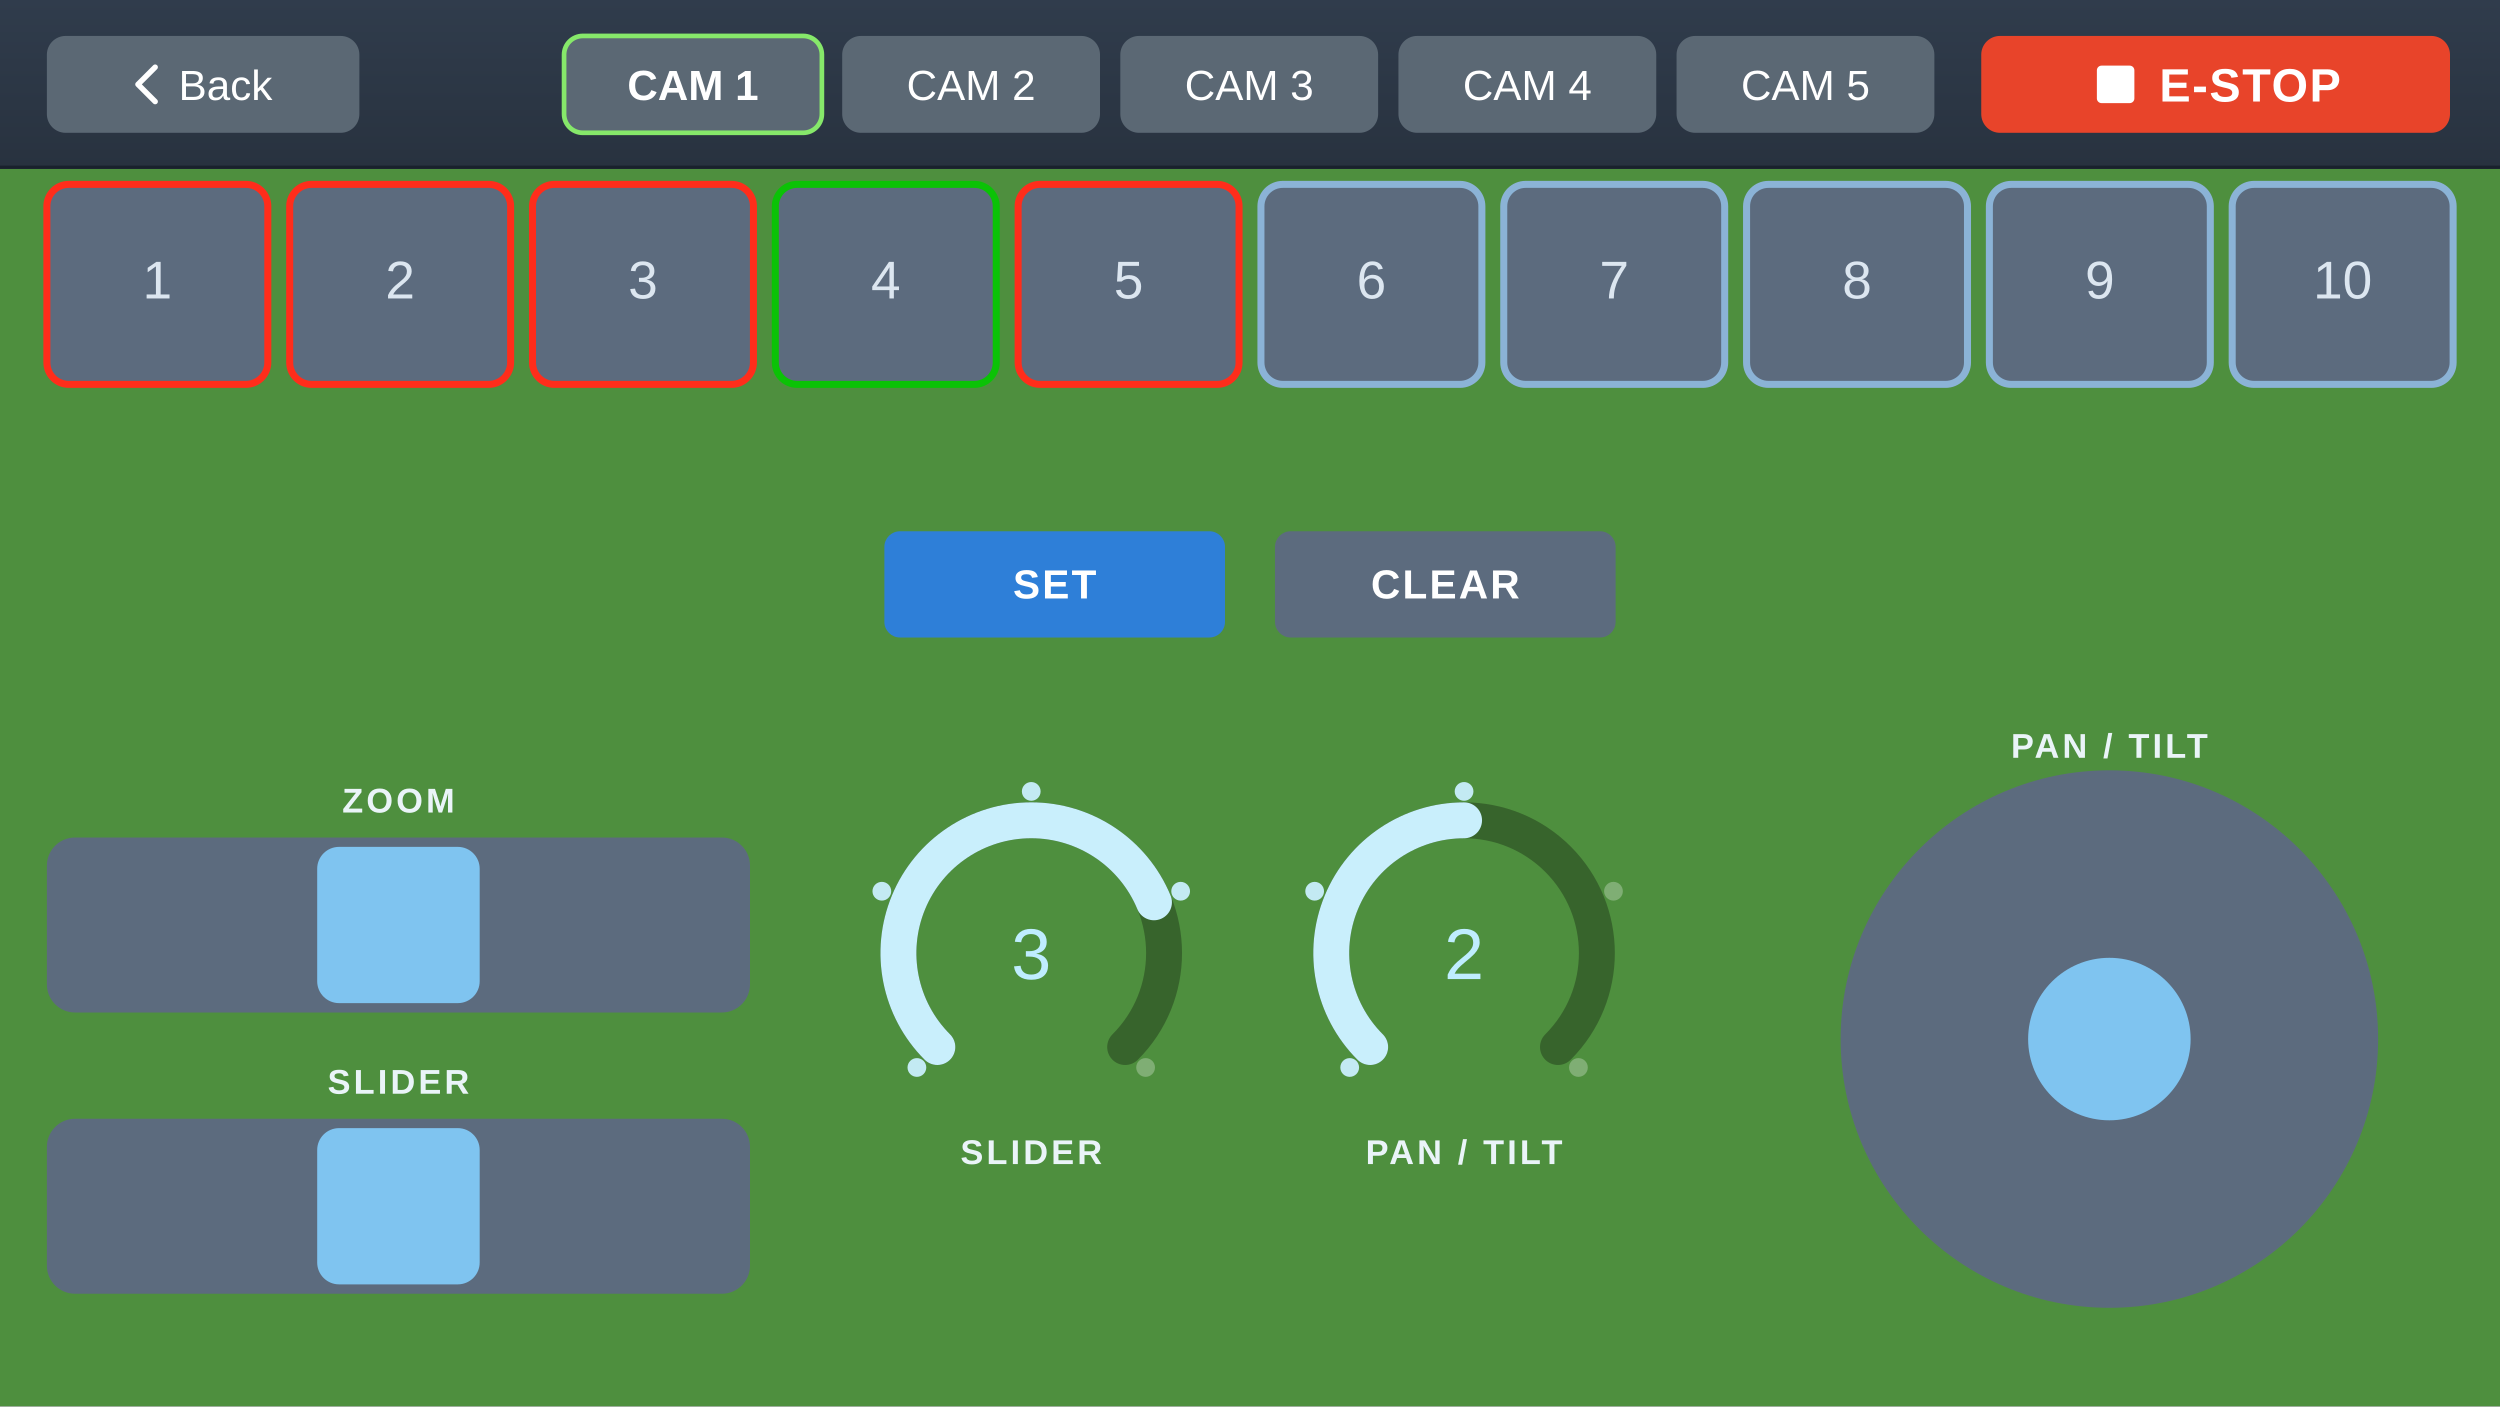
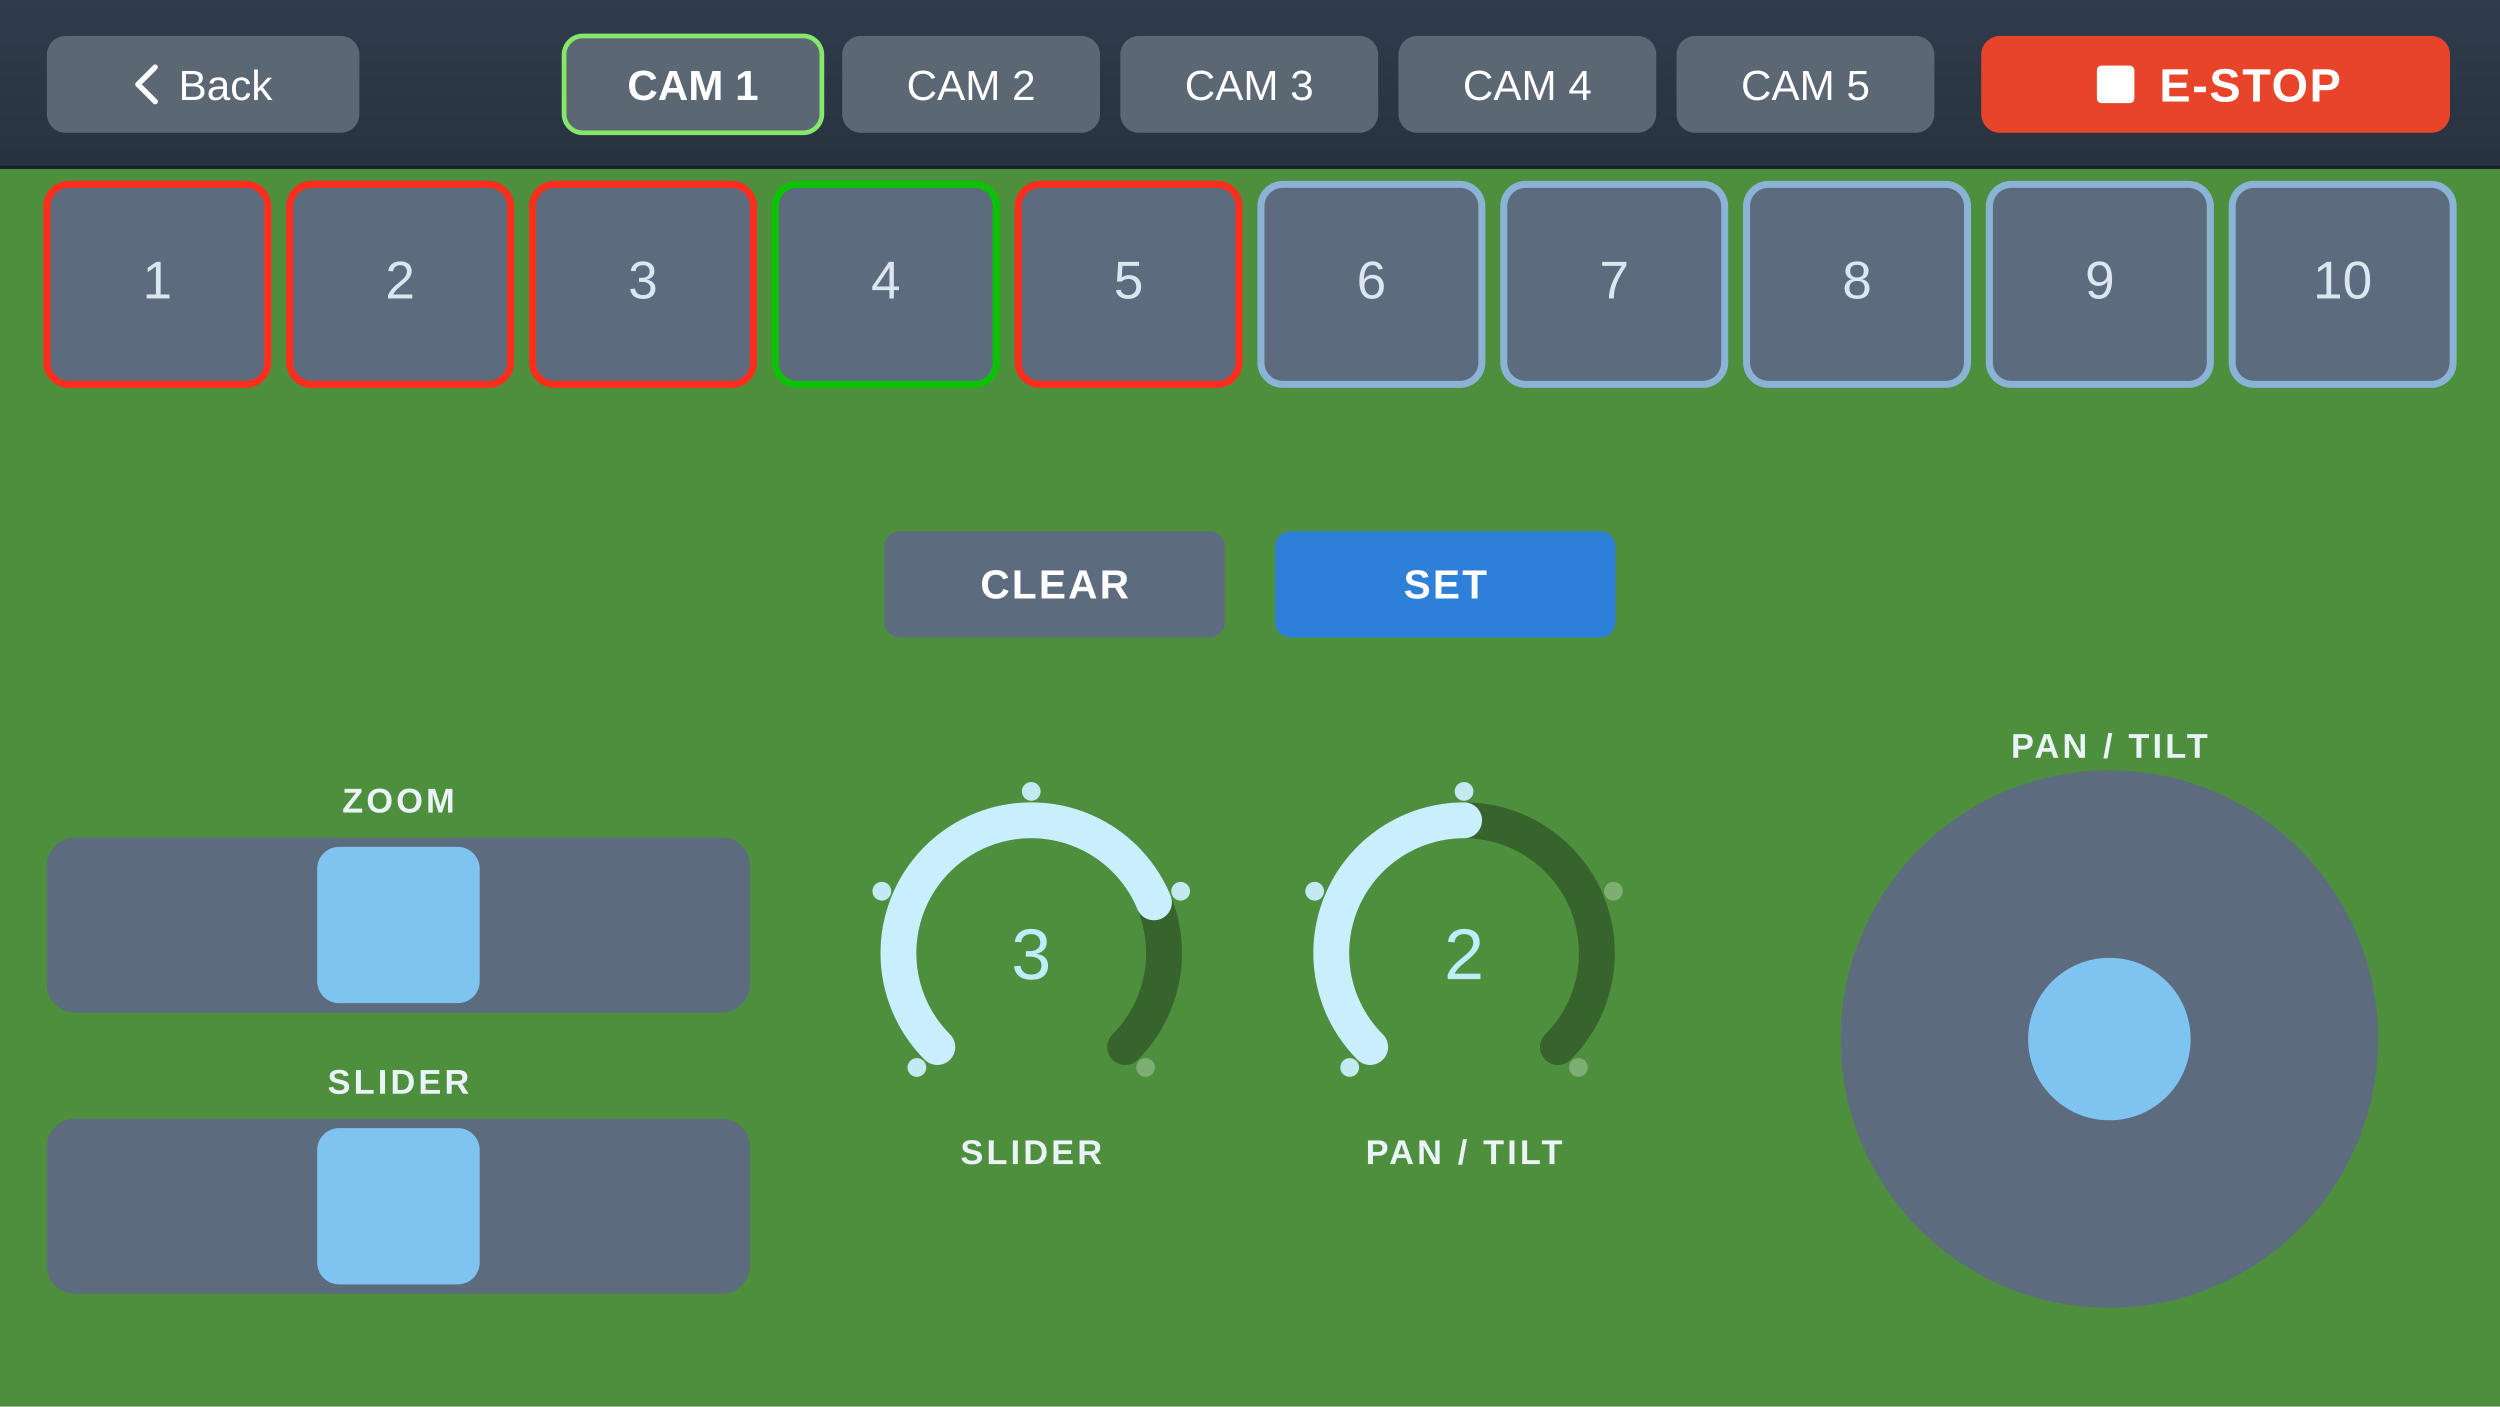
<svg xmlns="http://www.w3.org/2000/svg" viewBox="0 0 1600 900" width="1600" height="900" font-family="Poppins, Montserrat, 'Avenir Next', 'Helvetica Neue', Arial, sans-serif">
  <defs>
    <linearGradient id="cg0" x1="0" y1="0" x2="0" y2="1">
      <stop offset="0" stop-color="#569D44" />
      <stop offset="1" stop-color="#437B35" />
    </linearGradient>
    <linearGradient id="cg1" x1="0" y1="0" x2="0" y2="1">
      <stop offset="0" stop-color="#338BEB" />
      <stop offset="1" stop-color="#286CB8" />
    </linearGradient>
    <linearGradient id="cg2" x1="0" y1="0" x2="0" y2="1">
      <stop offset="0" stop-color="#A59622" />
      <stop offset="1" stop-color="#81751B" />
    </linearGradient>
    <linearGradient id="cg3" x1="0" y1="0" x2="0" y2="1">
      <stop offset="0" stop-color="#2F94A1" />
      <stop offset="1" stop-color="#25747E" />
    </linearGradient>
    <linearGradient id="cg4" x1="0" y1="0" x2="0" y2="1">
      <stop offset="0" stop-color="#3044E4" />
      <stop offset="1" stop-color="#2635B2" />
    </linearGradient>
    <linearGradient id="tb" x1="0" y1="0" x2="0" y2="1">
      <stop offset="0" stop-color="#303C4C" />
      <stop offset="1" stop-color="#28323F" />
    </linearGradient>
    <linearGradient id="dlg" x1="0" y1="0" x2="0" y2="1">
      <stop offset="0" stop-color="#384E65" />
      <stop offset="1" stop-color="#2B3C4D" />
    </linearGradient>
    <filter id="glow" x="-12%" y="-12%" width="124%" height="124%">
      <feGaussianBlur stdDeviation="7" result="b" />
      <feMerge>
        <feMergeNode in="b" />
        <feMergeNode in="b" />
        <feMergeNode in="SourceGraphic" />
      </feMerge>
    </filter>
  </defs>
  <rect width="1600" height="900" fill="#0B1118" />
  <rect y="108" width="1600" height="792" fill="#4E8F3E" />
  <rect x="30.0" y="118" width="141.4" height="128" rx="14" fill="#5C6B7E" stroke="#FF2D1B" stroke-width="4.5" />
  <text x="100.7" y="191" text-anchor="middle" fill="#DCE6F0" font-size="34" font-weight="500">1</text>
  <rect x="185.4" y="118" width="141.4" height="128" rx="14" fill="#5C6B7E" stroke="#FF2D1B" stroke-width="4.5" />
  <text x="256.1" y="191" text-anchor="middle" fill="#DCE6F0" font-size="34" font-weight="500">2</text>
  <rect x="340.8" y="118" width="141.4" height="128" rx="14" fill="#5C6B7E" stroke="#FF2D1B" stroke-width="4.5" />
  <text x="411.5" y="191" text-anchor="middle" fill="#DCE6F0" font-size="34" font-weight="500">3</text>
  <rect x="496.2" y="118" width="141.4" height="128" rx="14" fill="#5C6B7E" stroke="#0BC206" stroke-width="4.5" />
  <text x="566.9" y="191" text-anchor="middle" fill="#DCE6F0" font-size="34" font-weight="500">4</text>
  <rect x="651.6" y="118" width="141.4" height="128" rx="14" fill="#5C6B7E" stroke="#FF2D1B" stroke-width="4.5" />
  <text x="722.3" y="191" text-anchor="middle" fill="#DCE6F0" font-size="34" font-weight="500">5</text>
  <rect x="807.0" y="118" width="141.4" height="128" rx="14" fill="#5C6B7E" stroke="#8BB3D6" stroke-width="4.5" />
  <text x="877.7" y="191" text-anchor="middle" fill="#DCE6F0" font-size="34" font-weight="500">6</text>
  <rect x="962.4" y="118" width="141.4" height="128" rx="14" fill="#5C6B7E" stroke="#8BB3D6" stroke-width="4.5" />
  <text x="1033.1" y="191" text-anchor="middle" fill="#DCE6F0" font-size="34" font-weight="500">7</text>
  <rect x="1117.8" y="118" width="141.4" height="128" rx="14" fill="#5C6B7E" stroke="#8BB3D6" stroke-width="4.5" />
  <text x="1188.5" y="191" text-anchor="middle" fill="#DCE6F0" font-size="34" font-weight="500">8</text>
  <rect x="1273.2" y="118" width="141.4" height="128" rx="14" fill="#5C6B7E" stroke="#8BB3D6" stroke-width="4.5" />
  <text x="1343.9" y="191" text-anchor="middle" fill="#DCE6F0" font-size="34" font-weight="500">9</text>
  <rect x="1428.6" y="118" width="141.4" height="128" rx="14" fill="#5C6B7E" stroke="#8BB3D6" stroke-width="4.5" />
  <text x="1499.3" y="191" text-anchor="middle" fill="#DCE6F0" font-size="34" font-weight="500">10</text>
-   <rect x="566.0" y="340" width="218" height="68" rx="10" fill="#2E7FD8" />
-   <text x="675.0" y="383" text-anchor="middle" fill="#FFFFFF" font-size="26" font-weight="600" letter-spacing="1.4">SET</text>
-   <rect x="816.0" y="340" width="218" height="68" rx="10" fill="#5C6B7E" />
-   <text x="925.0" y="383" text-anchor="middle" fill="#FFFFFF" font-size="26" font-weight="600" letter-spacing="1.4">CLEAR</text>
+   <rect x="566.0" y="340" width="218" height="68" rx="10" fill="#5C6B7E" />
+   <text x="675.0" y="383" text-anchor="middle" fill="#FFFFFF" font-size="26" font-weight="600" letter-spacing="1.4">CLEAR</text>
+   <rect x="816.0" y="340" width="218" height="68" rx="10" fill="#2E7FD8" />
+   <text x="925.0" y="383" text-anchor="middle" fill="#FFFFFF" font-size="26" font-weight="600" letter-spacing="1.4">SET</text>
  <text x="255.0" y="520" text-anchor="middle" fill="#EAF4F8" font-size="22" font-weight="600" letter-spacing="2">ZOOM</text>
  <rect x="30" y="536" width="450" height="112" rx="18" fill="#5C6B7E" />
  <rect x="203.0" y="542" width="104" height="100" rx="14" fill="#7FC4F0" />
  <text x="255.0" y="700" text-anchor="middle" fill="#EAF4F8" font-size="22" font-weight="600" letter-spacing="2">SLIDER</text>
  <rect x="30" y="716" width="450" height="112" rx="18" fill="#5C6B7E" />
  <rect x="203.0" y="722" width="104" height="100" rx="14" fill="#7FC4F0" />
  <path d="M 599.90 670.10 A 85 85 0 1 1 720.10 670.10" fill="none" stroke="#000000" stroke-opacity="0.30" stroke-width="23" stroke-linecap="round" />
  <path d="M 599.90 670.10 A 85 85 0 1 1 738.53 577.47" fill="none" stroke="#C9EFFC" stroke-width="23" stroke-linecap="round" />
  <circle cx="586.81" cy="683.19" r="6" fill="#C9EFFC" fill-opacity="0.95" />
  <circle cx="564.38" cy="570.39" r="6" fill="#C9EFFC" fill-opacity="0.95" />
  <circle cx="660.00" cy="506.50" r="6" fill="#C9EFFC" fill-opacity="0.95" />
  <circle cx="755.62" cy="570.39" r="6" fill="#C9EFFC" fill-opacity="0.95" />
  <circle cx="733.19" cy="683.19" r="6" fill="#FFFFFF" fill-opacity="0.28" />
  <text x="660.0" y="626.6" text-anchor="middle" fill="#BFEDFF" fill-opacity="1" font-size="46" font-weight="500">3</text>
  <text x="660" y="745" text-anchor="middle" fill="#EAF4F8" font-size="22" font-weight="600" letter-spacing="2">SLIDER</text>
  <path d="M 876.90 670.10 A 85 85 0 1 1 997.10 670.10" fill="none" stroke="#000000" stroke-opacity="0.30" stroke-width="23" stroke-linecap="round" />
  <path d="M 876.90 670.10 A 85 85 0 0 1 937.00 525.00" fill="none" stroke="#C9EFFC" stroke-width="23" stroke-linecap="round" />
  <circle cx="863.81" cy="683.19" r="6" fill="#C9EFFC" fill-opacity="0.95" />
  <circle cx="841.38" cy="570.39" r="6" fill="#C9EFFC" fill-opacity="0.95" />
  <circle cx="937.00" cy="506.50" r="6" fill="#C9EFFC" fill-opacity="0.95" />
  <circle cx="1032.62" cy="570.39" r="6" fill="#FFFFFF" fill-opacity="0.28" />
  <circle cx="1010.19" cy="683.19" r="6" fill="#FFFFFF" fill-opacity="0.28" />
  <text x="937.0" y="626.6" text-anchor="middle" fill="#BFEDFF" fill-opacity="1" font-size="46" font-weight="500">2</text>
  <text x="937" y="745" text-anchor="middle" fill="#EAF4F8" font-size="22" font-weight="600" letter-spacing="2">PAN / TILT</text>
  <text x="1350" y="485" text-anchor="middle" fill="#EAF4F8" font-size="22" font-weight="600" letter-spacing="2">PAN / TILT</text>
  <circle cx="1350" cy="665" r="172" fill="#5C6B7E" />
  <circle cx="1350" cy="665" r="52" fill="#7FC4F0" />
  <rect width="1600" height="108" fill="url(#tb)" />
  <rect y="106" width="1600" height="2" fill="#19212C" />
  <rect x="30" y="23.0" width="200" height="62" rx="12" fill="#5B6874" />
  <path d="M 99.3 43.0 L 88.3 54.0 L 99.3 65.0" fill="none" stroke="#FFFFFF" stroke-width="3.5" stroke-linecap="round" stroke-linejoin="round" />
  <text x="114.3" y="64.0" fill="#FFFFFF" font-size="27" font-weight="500">Back</text>
  <rect x="361.0" y="23.0" width="165" height="62" rx="12" fill="#5B6874" stroke="#86E86A" stroke-width="3" />
  <text x="443.5" y="64.0" text-anchor="middle" fill="#FFFFFF" font-size="27" font-weight="600">CAM 1</text>
  <rect x="539.0" y="23.0" width="165" height="62" rx="12" fill="#5B6874" />
  <text x="621.5" y="64.0" text-anchor="middle" fill="#FFFFFF" font-size="27" font-weight="500">CAM 2</text>
  <rect x="717.0" y="23.0" width="165" height="62" rx="12" fill="#5B6874" />
  <text x="799.5" y="64.0" text-anchor="middle" fill="#FFFFFF" font-size="27" font-weight="500">CAM 3</text>
  <rect x="895.0" y="23.0" width="165" height="62" rx="12" fill="#5B6874" />
  <text x="977.5" y="64.0" text-anchor="middle" fill="#FFFFFF" font-size="27" font-weight="500">CAM 4</text>
  <rect x="1073.0" y="23.0" width="165" height="62" rx="12" fill="#5B6874" />
  <text x="1155.5" y="64.0" text-anchor="middle" fill="#FFFFFF" font-size="27" font-weight="500">CAM 5</text>
  <rect x="1268" y="23.0" width="300" height="62" rx="12" fill="#E8442A" />
  <rect x="1342" y="42.0" width="24" height="24" rx="3" fill="#FFFFFF" />
  <text x="1382" y="65.0" fill="#FFFFFF" font-size="30" font-weight="700" letter-spacing="1">E-STOP</text>
</svg>
